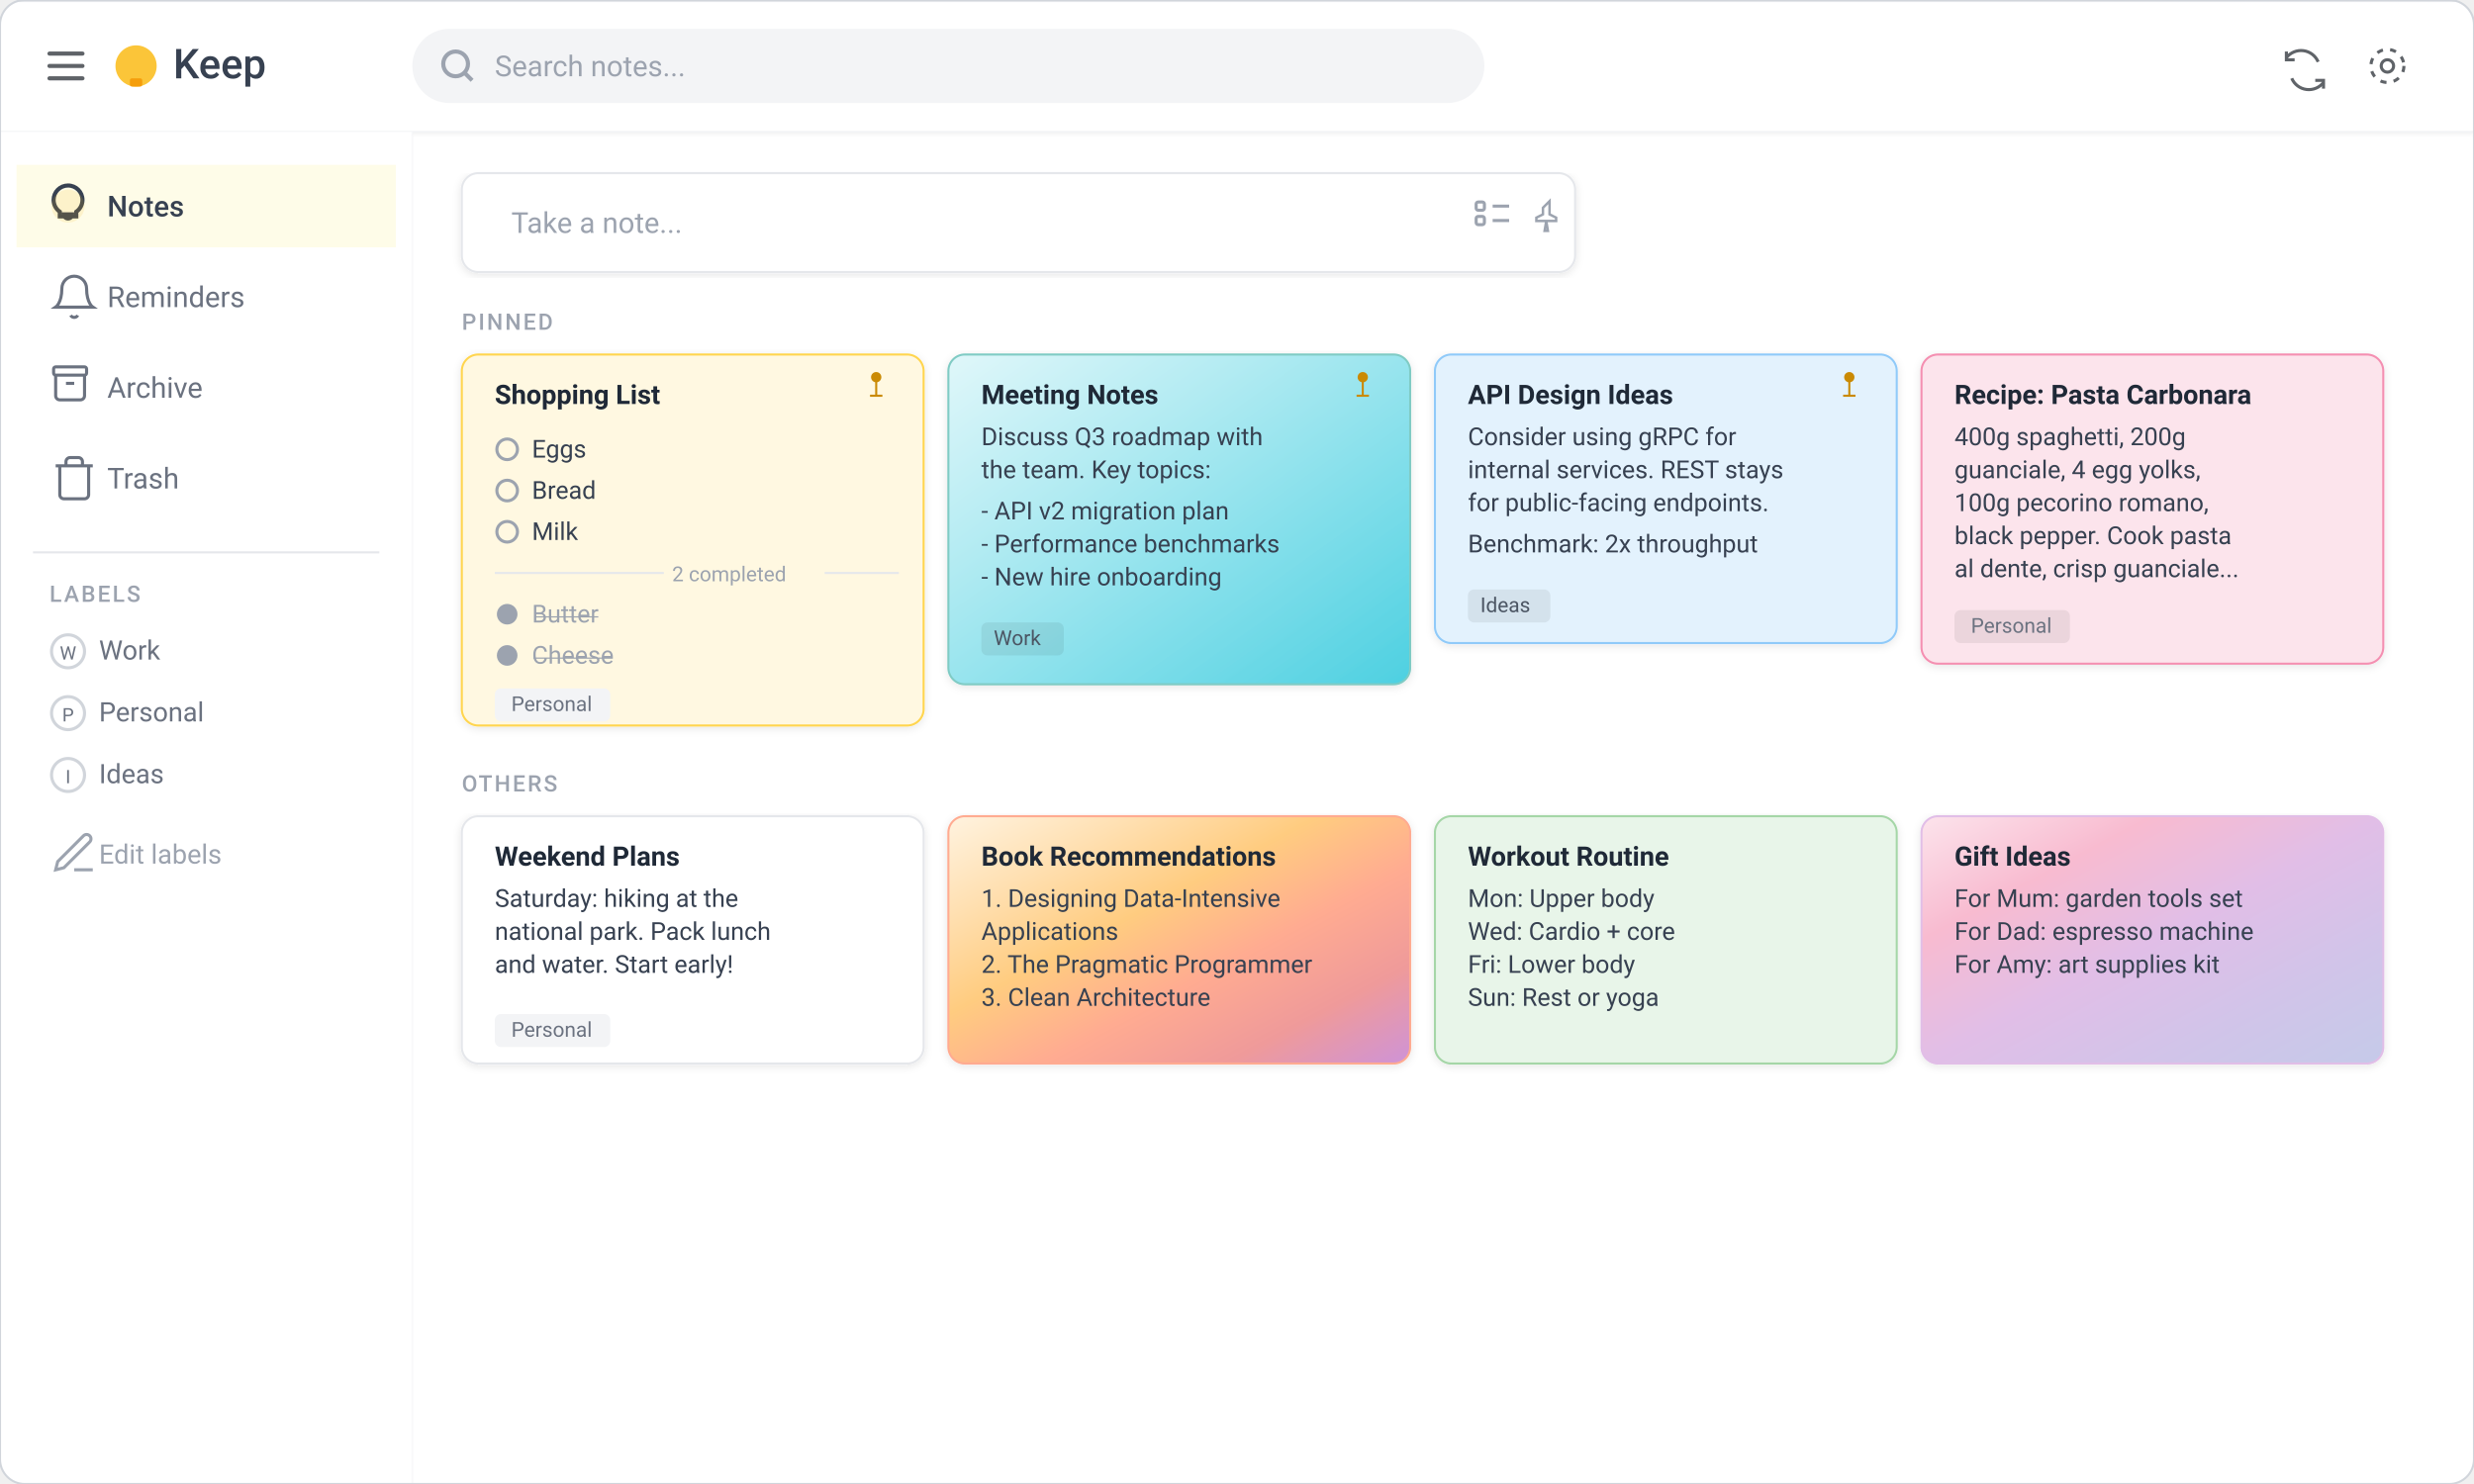
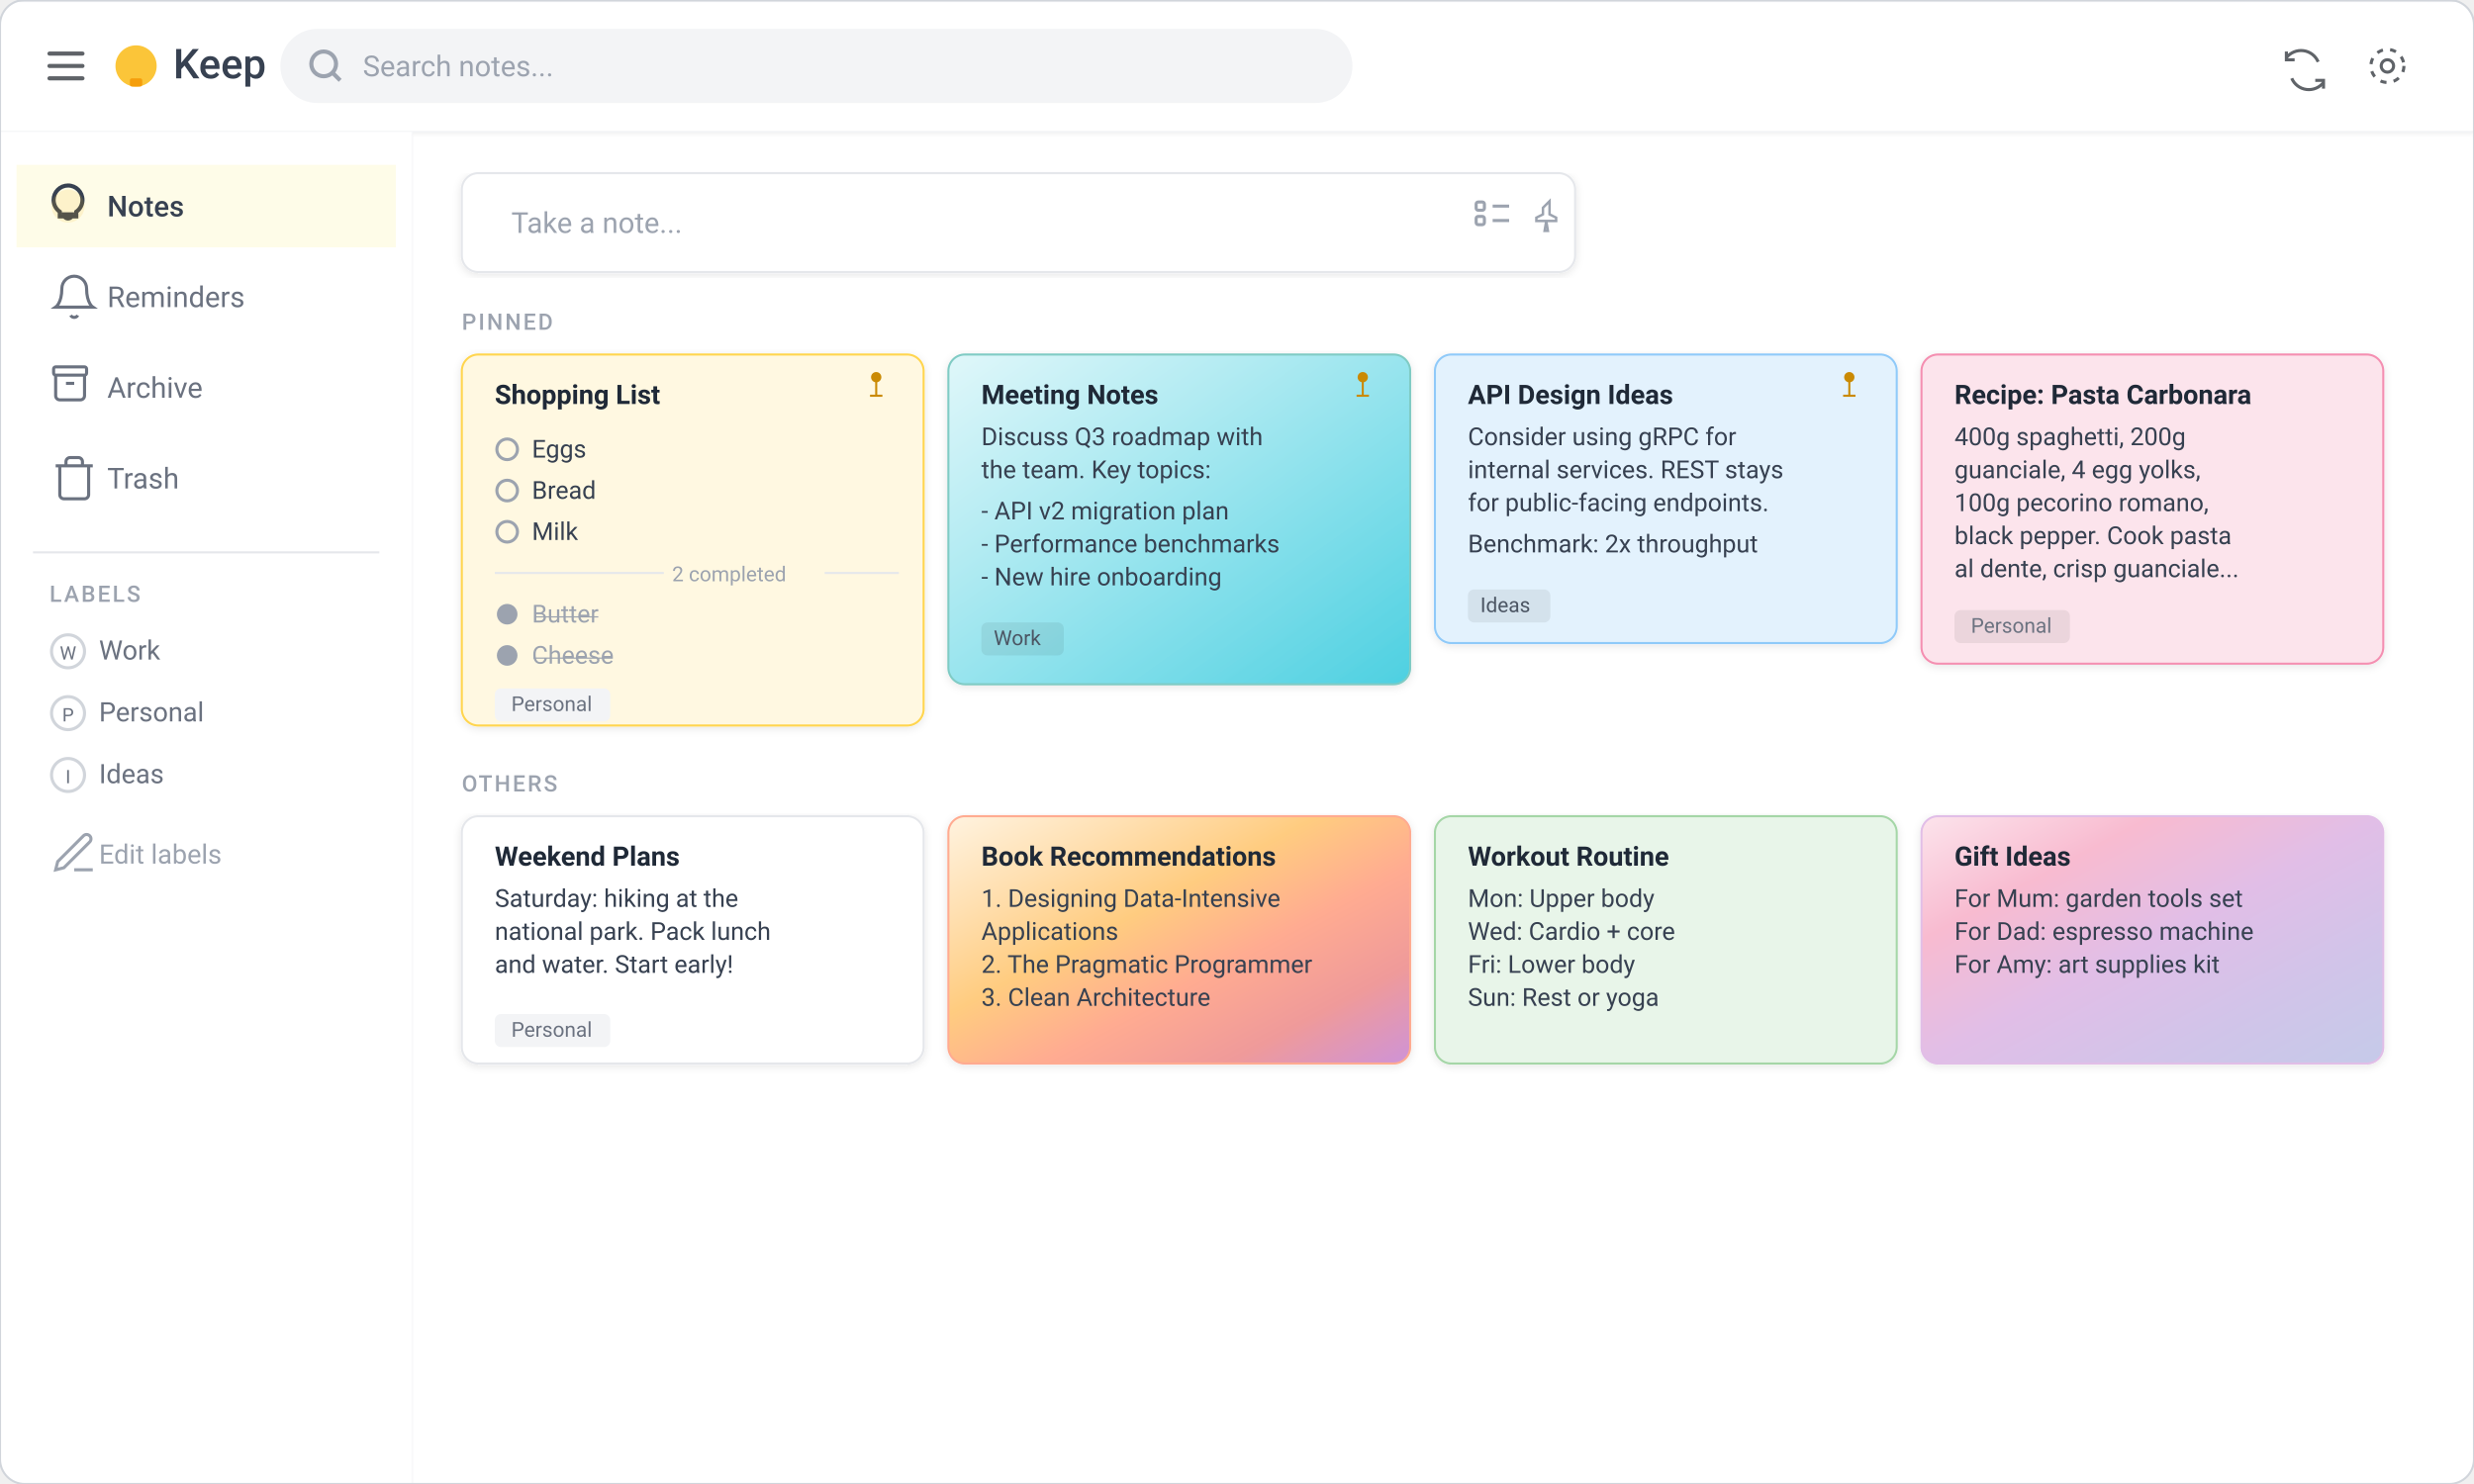
<svg xmlns="http://www.w3.org/2000/svg" viewBox="0 0 1200 720" width="1200" height="720" font-family="'Google Sans','Roboto',system-ui,-apple-system,sans-serif">
  <defs>
    <linearGradient id="shore" x1="0%" y1="0%" x2="100%" y2="100%">
      <stop offset="0%" stop-color="#e0f7fa" />
      <stop offset="33%" stop-color="#b2ebf2" />
      <stop offset="66%" stop-color="#80deea" />
      <stop offset="100%" stop-color="#4dd0e1" />
    </linearGradient>
    <linearGradient id="sunset" x1="0%" y1="0%" x2="100%" y2="100%">
      <stop offset="0%" stop-color="#fff3e0" />
      <stop offset="20%" stop-color="#ffe0b2" />
      <stop offset="40%" stop-color="#ffcc80" />
      <stop offset="60%" stop-color="#ffab91" />
      <stop offset="80%" stop-color="#ef9a9a" />
      <stop offset="100%" stop-color="#ce93d8" />
    </linearGradient>
    <linearGradient id="bloom" x1="0%" y1="0%" x2="100%" y2="100%">
      <stop offset="0%" stop-color="#fce4ec" />
      <stop offset="25%" stop-color="#f8bbd0" />
      <stop offset="50%" stop-color="#e1bee7" />
      <stop offset="75%" stop-color="#d1c4e9" />
      <stop offset="100%" stop-color="#c5cae9" />
    </linearGradient>
    <clipPath id="rounded">
      <rect width="1200" height="720" rx="12" />
    </clipPath>
    <filter id="cardShadow" x="-2%" y="-2%" width="104%" height="108%">
      <feDropShadow dx="0" dy="1" stdDeviation="2" flood-opacity="0.1" />
    </filter>
    <filter id="headerShadow" x="0" y="0" width="100%" height="120%">
      <feDropShadow dx="0" dy="1" stdDeviation="1" flood-opacity="0.06" />
    </filter>
  </defs>
  <g clip-path="url(#rounded)">
    <rect width="1200" height="720" fill="#ffffff" />
    <rect width="1200" height="64" fill="#ffffff" filter="url(#headerShadow)" />
    <line x1="0" y1="64" x2="1200" y2="64" stroke="#f3f4f6" stroke-width="1" />
    <g transform="translate(20,22)" fill="none" stroke="#5f6368" stroke-width="2" stroke-linecap="round">
      <line x1="4" y1="4" x2="20" y2="4" />
      <line x1="4" y1="10" x2="20" y2="10" />
      <line x1="4" y1="16" x2="20" y2="16" />
    </g>
    <circle cx="66" cy="32" r="10" fill="#fbbf24" opacity="0.9" />
    <rect x="63" y="38" width="6" height="4" rx="1" fill="#f59e0b" />
    <text x="84" y="38" font-size="20" font-weight="500" fill="#374151">Keep</text>
-     <rect x="200" y="14" width="520" height="36" rx="18" fill="#f3f4f6" />
-     <g transform="translate(214,24)" fill="none" stroke="#9ca3af" stroke-width="2">
+     <rect x="136" y="14" width="520" height="36" rx="18" fill="#f3f4f6" />
+     <g transform="translate(150,24)" fill="none" stroke="#9ca3af" stroke-width="2">
      <circle cx="7" cy="7" r="6" />
      <line x1="11" y1="11" x2="15" y2="15" />
    </g>
-     <text x="240" y="37" font-size="14" fill="#9ca3af">Search notes...</text>
+     <text x="176" y="37" font-size="14" fill="#9ca3af">Search notes...</text>
    <g transform="translate(1148,22)" fill="none" stroke="#5f6368" stroke-width="1.5">
      <circle cx="10" cy="10" r="3" />
      <circle cx="10" cy="10" r="8" stroke-dasharray="3 3.5" />
    </g>
    <g transform="translate(1108,24)" fill="none" stroke="#5f6368" stroke-width="1.5">
      <path d="M1 4a9 9 0 0 1 15.4 2M19 16a9 9 0 0 1-15.4-2" />
      <polyline points="1 1 1 5 5 5" />
      <polyline points="19 19 19 15 15 15" />
    </g>
    <rect x="0" y="64" width="200" height="656" fill="#ffffff" />
    <line x1="200" y1="64" x2="200" y2="720" stroke="#f3f4f6" stroke-width="1" opacity="0.5" />
    <rect x="8" y="80" width="184" height="40" rx="0 20 20 0" fill="#fefce8" />
    <g transform="translate(24,88)" fill="none" stroke="#374151" stroke-width="2">
      <path d="M9 18a2 2 0 0 0 2-2H7a2 2 0 0 0 2 2zm0-16C5.13 2 2 5.13 2 9c0 2.38 1.19 4.47 3 5.74V17h8v-2.26c1.81-1.27 3-3.36 3-5.74 0-3.87-3.13-7-7-7z" />
    </g>
    <circle cx="33" cy="100" r="8" fill="#fbbf24" opacity="0.15" />
    <text x="52" y="105" font-size="14" font-weight="500" fill="#374151">Notes</text>
    <g transform="translate(24,132)" fill="none" stroke="#6b7280" stroke-width="1.5">
      <path d="M18 8A6 6 0 0 0 6 8c0 7-3 9-3 9h18s-3-2-3-9" />
      <path d="M13.73 21a2 2 0 0 1-3.46 0" />
    </g>
    <text x="52" y="149" font-size="14" fill="#6b7280">Reminders</text>
    <g transform="translate(24,176)" fill="none" stroke="#6b7280" stroke-width="1.5">
      <rect x="2" y="2" width="16" height="4" rx="1" />
      <path d="M3 6v10a2 2 0 0 0 2 2h10a2 2 0 0 0 2-2V6" />
      <path d="M8 10h4" />
    </g>
    <text x="52" y="193" font-size="14" fill="#6b7280">Archive</text>
    <g transform="translate(24,220)" fill="none" stroke="#6b7280" stroke-width="1.5">
      <polyline points="3 6 5 6 21 6" />
      <path d="M19 6v14a2 2 0 0 1-2 2H7a2 2 0 0 1-2-2V6m3 0V4a2 2 0 0 1 2-2h4a2 2 0 0 1 2 2v2" />
    </g>
    <text x="52" y="237" font-size="14" fill="#6b7280">Trash</text>
    <line x1="16" y1="268" x2="184" y2="268" stroke="#e5e7eb" stroke-width="1" />
    <text x="24" y="292" font-size="11" fill="#9ca3af" font-weight="500" letter-spacing="1">LABELS</text>
    <circle cx="33" cy="316" r="8" fill="none" stroke="#d1d5db" stroke-width="1.5" />
    <text x="33" y="320" font-size="9" fill="#6b7280" text-anchor="middle">W</text>
    <text x="48" y="320" font-size="13" fill="#6b7280">Work</text>
    <circle cx="33" cy="346" r="8" fill="none" stroke="#d1d5db" stroke-width="1.5" />
    <text x="33" y="350" font-size="9" fill="#6b7280" text-anchor="middle">P</text>
    <text x="48" y="350" font-size="13" fill="#6b7280">Personal</text>
    <circle cx="33" cy="376" r="8" fill="none" stroke="#d1d5db" stroke-width="1.5" />
    <text x="33" y="380" font-size="9" fill="#6b7280" text-anchor="middle">I</text>
    <text x="48" y="380" font-size="13" fill="#6b7280">Ideas</text>
    <g transform="translate(24,402)" fill="none" stroke="#9ca3af" stroke-width="1.5">
      <path d="M12 20h9" />
      <path d="M16.5 3.5a2.12 2.12 0 0 1 3 3L7 19l-4 1 1-4Z" />
    </g>
    <text x="48" y="419" font-size="13" fill="#9ca3af">Edit labels</text>
    <rect x="224" y="84" width="540" height="48" rx="8" fill="#ffffff" stroke="#e5e7eb" stroke-width="1" filter="url(#cardShadow)" />
    <text x="248" y="113" font-size="14" fill="#9ca3af">Take a note...</text>
    <g transform="translate(716,98)" fill="none" stroke="#9ca3af" stroke-width="1.5">
      <rect x="0" y="0" width="4" height="4" rx="1" />
      <line x1="8" y1="2" x2="16" y2="2" />
      <rect x="0" y="7" width="4" height="4" rx="1" />
      <line x1="8" y1="9" x2="16" y2="9" />
    </g>
    <g transform="translate(742,96)" fill="none" stroke="#9ca3af" stroke-width="1.5">
      <path d="M12 2L8 6v4l-4 2v2h6l-1 6h2l-1-6h6v-2l-4-2V6z" transform="scale(0.8)" />
    </g>
    <text x="224" y="160" font-size="11" fill="#9ca3af" font-weight="500" letter-spacing="1">PINNED</text>
    <rect x="224" y="172" width="224" height="180" rx="8" fill="#fff8e1" stroke="#ffd54f" stroke-width="1" filter="url(#cardShadow)" />
    <g transform="translate(420,180)" fill="#ca8a04" stroke="#ca8a04" stroke-width="1">
      <circle cx="5" cy="3" r="2" />
      <line x1="5" y1="5" x2="5" y2="12" />
      <line x1="2" y1="12" x2="8" y2="12" />
    </g>
    <text x="240" y="196" font-size="13" font-weight="600" fill="#1f2937">Shopping List</text>
    <circle cx="246" cy="218" r="5" fill="none" stroke="#9ca3af" stroke-width="1.5" />
    <text x="258" y="222" font-size="12" fill="#374151">Eggs</text>
    <circle cx="246" cy="238" r="5" fill="none" stroke="#9ca3af" stroke-width="1.5" />
    <text x="258" y="242" font-size="12" fill="#374151">Bread</text>
    <circle cx="246" cy="258" r="5" fill="none" stroke="#9ca3af" stroke-width="1.5" />
    <text x="258" y="262" font-size="12" fill="#374151">Milk</text>
    <line x1="240" y1="278" x2="322" y2="278" stroke="#e5e7eb" stroke-width="1" />
    <text x="326" y="282" font-size="10" fill="#9ca3af">2 completed</text>
    <line x1="400" y1="278" x2="436" y2="278" stroke="#e5e7eb" stroke-width="1" />
    <circle cx="246" cy="298" r="5" fill="#9ca3af" />
    <text x="258" y="302" font-size="12" fill="#9ca3af" text-decoration="line-through">Butter</text>
    <circle cx="246" cy="318" r="5" fill="#9ca3af" />
    <text x="258" y="322" font-size="12" fill="#9ca3af" text-decoration="line-through">Cheese</text>
    <rect x="240" y="334" width="56" height="16" rx="3" fill="#f3f4f6" />
    <text x="248" y="345" font-size="10" fill="#6b7280">Personal</text>
    <rect x="460" y="172" width="224" height="160" rx="8" fill="url(#shore)" stroke="#80cbc4" stroke-width="1" filter="url(#cardShadow)" />
    <g transform="translate(656,180)" fill="#ca8a04" stroke="#ca8a04" stroke-width="1">
      <circle cx="5" cy="3" r="2" />
      <line x1="5" y1="5" x2="5" y2="12" />
      <line x1="2" y1="12" x2="8" y2="12" />
    </g>
    <text x="476" y="196" font-size="13" font-weight="600" fill="#1f2937">Meeting Notes</text>
    <text x="476" y="216" font-size="12" fill="#374151">Discuss Q3 roadmap with</text>
    <text x="476" y="232" font-size="12" fill="#374151">the team. Key topics:</text>
    <text x="476" y="252" font-size="12" fill="#374151">- API v2 migration plan</text>
    <text x="476" y="268" font-size="12" fill="#374151">- Performance benchmarks</text>
    <text x="476" y="284" font-size="12" fill="#374151">- New hire onboarding</text>
    <rect x="476" y="302" width="40" height="16" rx="3" fill="rgba(0,0,0,0.07)" />
    <text x="482" y="313" font-size="10" fill="#4b5563">Work</text>
    <rect x="696" y="172" width="224" height="140" rx="8" fill="#e3f2fd" stroke="#90caf9" stroke-width="1" filter="url(#cardShadow)" />
    <g transform="translate(892,180)" fill="#ca8a04" stroke="#ca8a04" stroke-width="1">
      <circle cx="5" cy="3" r="2" />
      <line x1="5" y1="5" x2="5" y2="12" />
      <line x1="2" y1="12" x2="8" y2="12" />
    </g>
    <text x="712" y="196" font-size="13" font-weight="600" fill="#1f2937">API Design Ideas</text>
    <text x="712" y="216" font-size="12" fill="#374151">Consider using gRPC for</text>
    <text x="712" y="232" font-size="12" fill="#374151">internal services. REST stays</text>
    <text x="712" y="248" font-size="12" fill="#374151">for public-facing endpoints.</text>
    <text x="712" y="268" font-size="12" fill="#374151">Benchmark: 2x throughput</text>
    <rect x="712" y="286" width="40" height="16" rx="3" fill="rgba(0,0,0,0.07)" />
    <text x="718" y="297" font-size="10" fill="#4b5563">Ideas</text>
    <rect x="932" y="172" width="224" height="150" rx="8" fill="#fce4ec" stroke="#f48fb1" stroke-width="1" filter="url(#cardShadow)" />
    <text x="948" y="196" font-size="13" font-weight="600" fill="#1f2937">Recipe: Pasta Carbonara</text>
    <text x="948" y="216" font-size="12" fill="#374151">400g spaghetti, 200g</text>
    <text x="948" y="232" font-size="12" fill="#374151">guanciale, 4 egg yolks,</text>
    <text x="948" y="248" font-size="12" fill="#374151">100g pecorino romano,</text>
    <text x="948" y="264" font-size="12" fill="#374151">black pepper. Cook pasta</text>
    <text x="948" y="280" font-size="12" fill="#374151">al dente, crisp guanciale...</text>
    <rect x="948" y="296" width="56" height="16" rx="3" fill="rgba(0,0,0,0.07)" />
    <text x="956" y="307" font-size="10" fill="#6b7280">Personal</text>
    <text x="224" y="384" font-size="11" fill="#9ca3af" font-weight="500" letter-spacing="1">OTHERS</text>
    <rect x="224" y="396" width="224" height="120" rx="8" fill="#ffffff" stroke="#e5e7eb" stroke-width="1" filter="url(#cardShadow)" />
    <text x="240" y="420" font-size="13" font-weight="600" fill="#1f2937">Weekend Plans</text>
    <text x="240" y="440" font-size="12" fill="#374151">Saturday: hiking at the</text>
    <text x="240" y="456" font-size="12" fill="#374151">national park. Pack lunch</text>
    <text x="240" y="472" font-size="12" fill="#374151">and water. Start early!</text>
    <rect x="240" y="492" width="56" height="16" rx="3" fill="#f3f4f6" />
    <text x="248" y="503" font-size="10" fill="#6b7280">Personal</text>
    <rect x="460" y="396" width="224" height="120" rx="8" fill="url(#sunset)" stroke="#ffab91" stroke-width="1" filter="url(#cardShadow)" />
    <text x="476" y="420" font-size="13" font-weight="600" fill="#1f2937">Book Recommendations</text>
    <text x="476" y="440" font-size="12" fill="#374151">1. Designing Data-Intensive</text>
    <text x="476" y="456" font-size="12" fill="#374151">   Applications</text>
    <text x="476" y="472" font-size="12" fill="#374151">2. The Pragmatic Programmer</text>
    <text x="476" y="488" font-size="12" fill="#374151">3. Clean Architecture</text>
    <rect x="696" y="396" width="224" height="120" rx="8" fill="#e8f5e9" stroke="#a5d6a7" stroke-width="1" filter="url(#cardShadow)" />
    <text x="712" y="420" font-size="13" font-weight="600" fill="#1f2937">Workout Routine</text>
    <text x="712" y="440" font-size="12" fill="#374151">Mon: Upper body</text>
    <text x="712" y="456" font-size="12" fill="#374151">Wed: Cardio + core</text>
    <text x="712" y="472" font-size="12" fill="#374151">Fri: Lower body</text>
    <text x="712" y="488" font-size="12" fill="#374151">Sun: Rest or yoga</text>
    <rect x="932" y="396" width="224" height="120" rx="8" fill="url(#bloom)" stroke="#e1bee7" stroke-width="1" filter="url(#cardShadow)" />
    <text x="948" y="420" font-size="13" font-weight="600" fill="#1f2937">Gift Ideas</text>
    <text x="948" y="440" font-size="12" fill="#374151">For Mum: garden tools set</text>
    <text x="948" y="456" font-size="12" fill="#374151">For Dad: espresso machine</text>
    <text x="948" y="472" font-size="12" fill="#374151">For Amy: art supplies kit</text>
    <rect width="1200" height="1" fill="#e5e7eb" />
  </g>
  <rect width="1200" height="720" rx="12" fill="none" stroke="#d1d5db" stroke-width="1" />
</svg>
